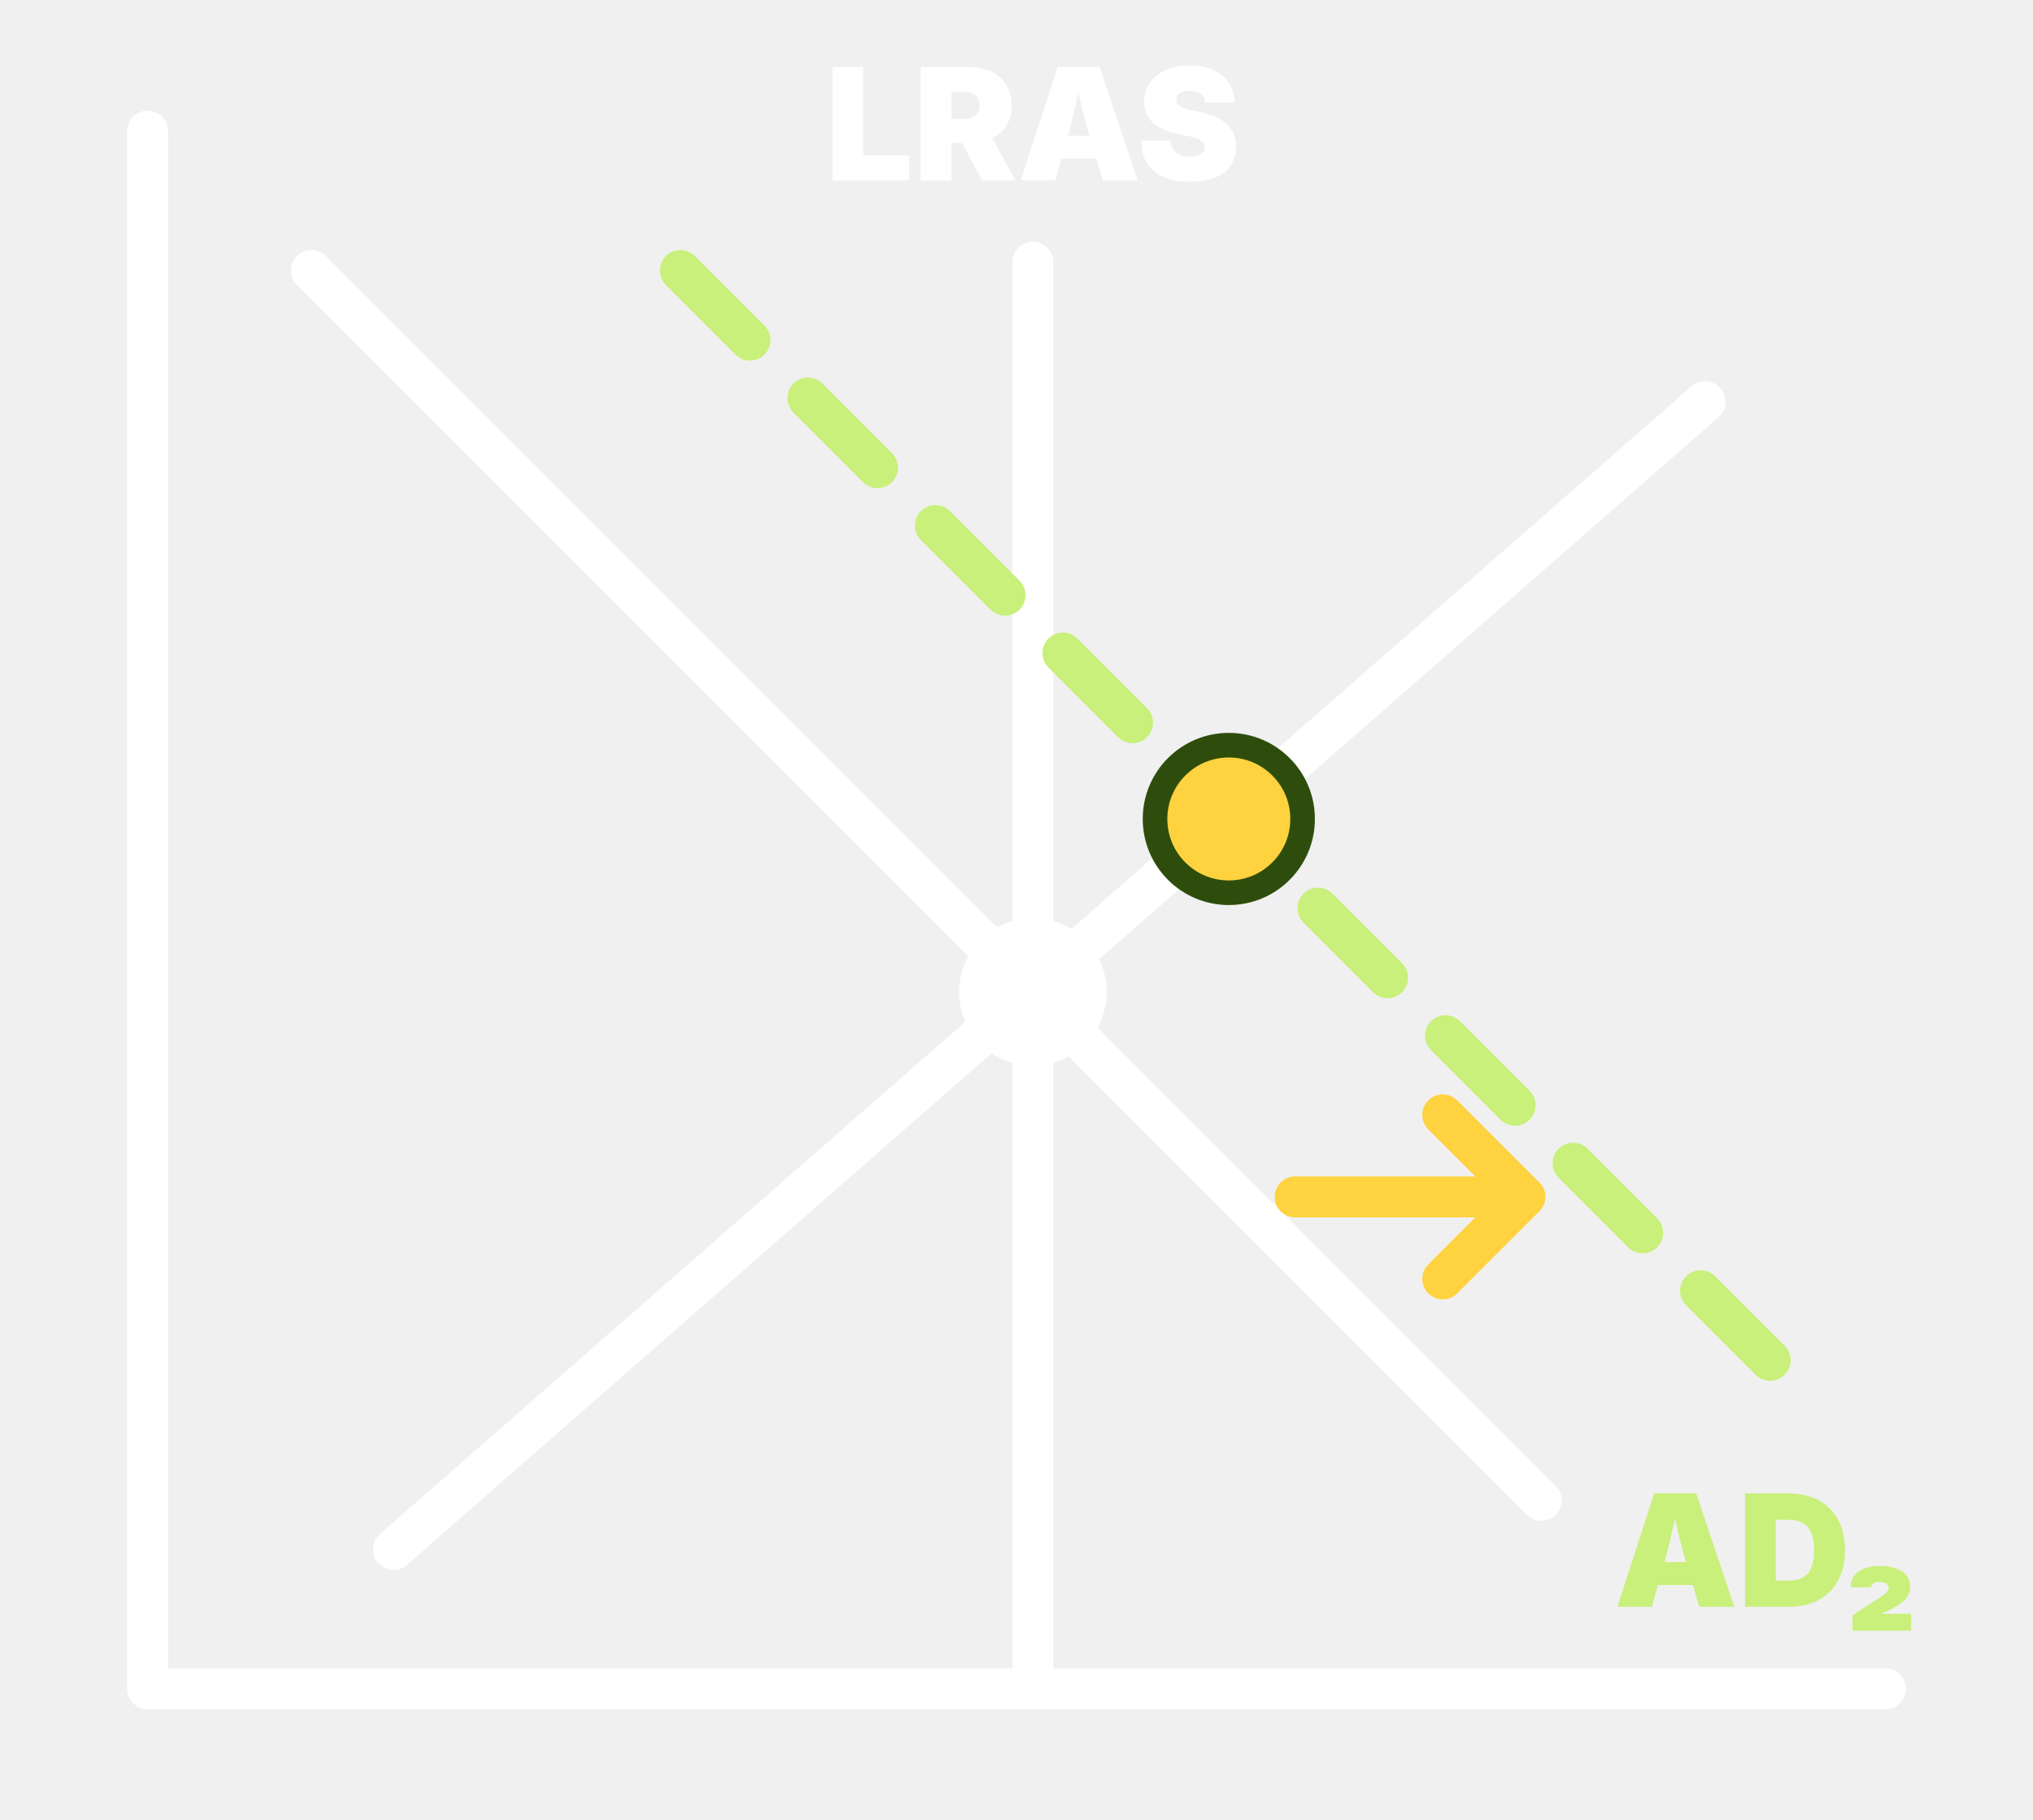
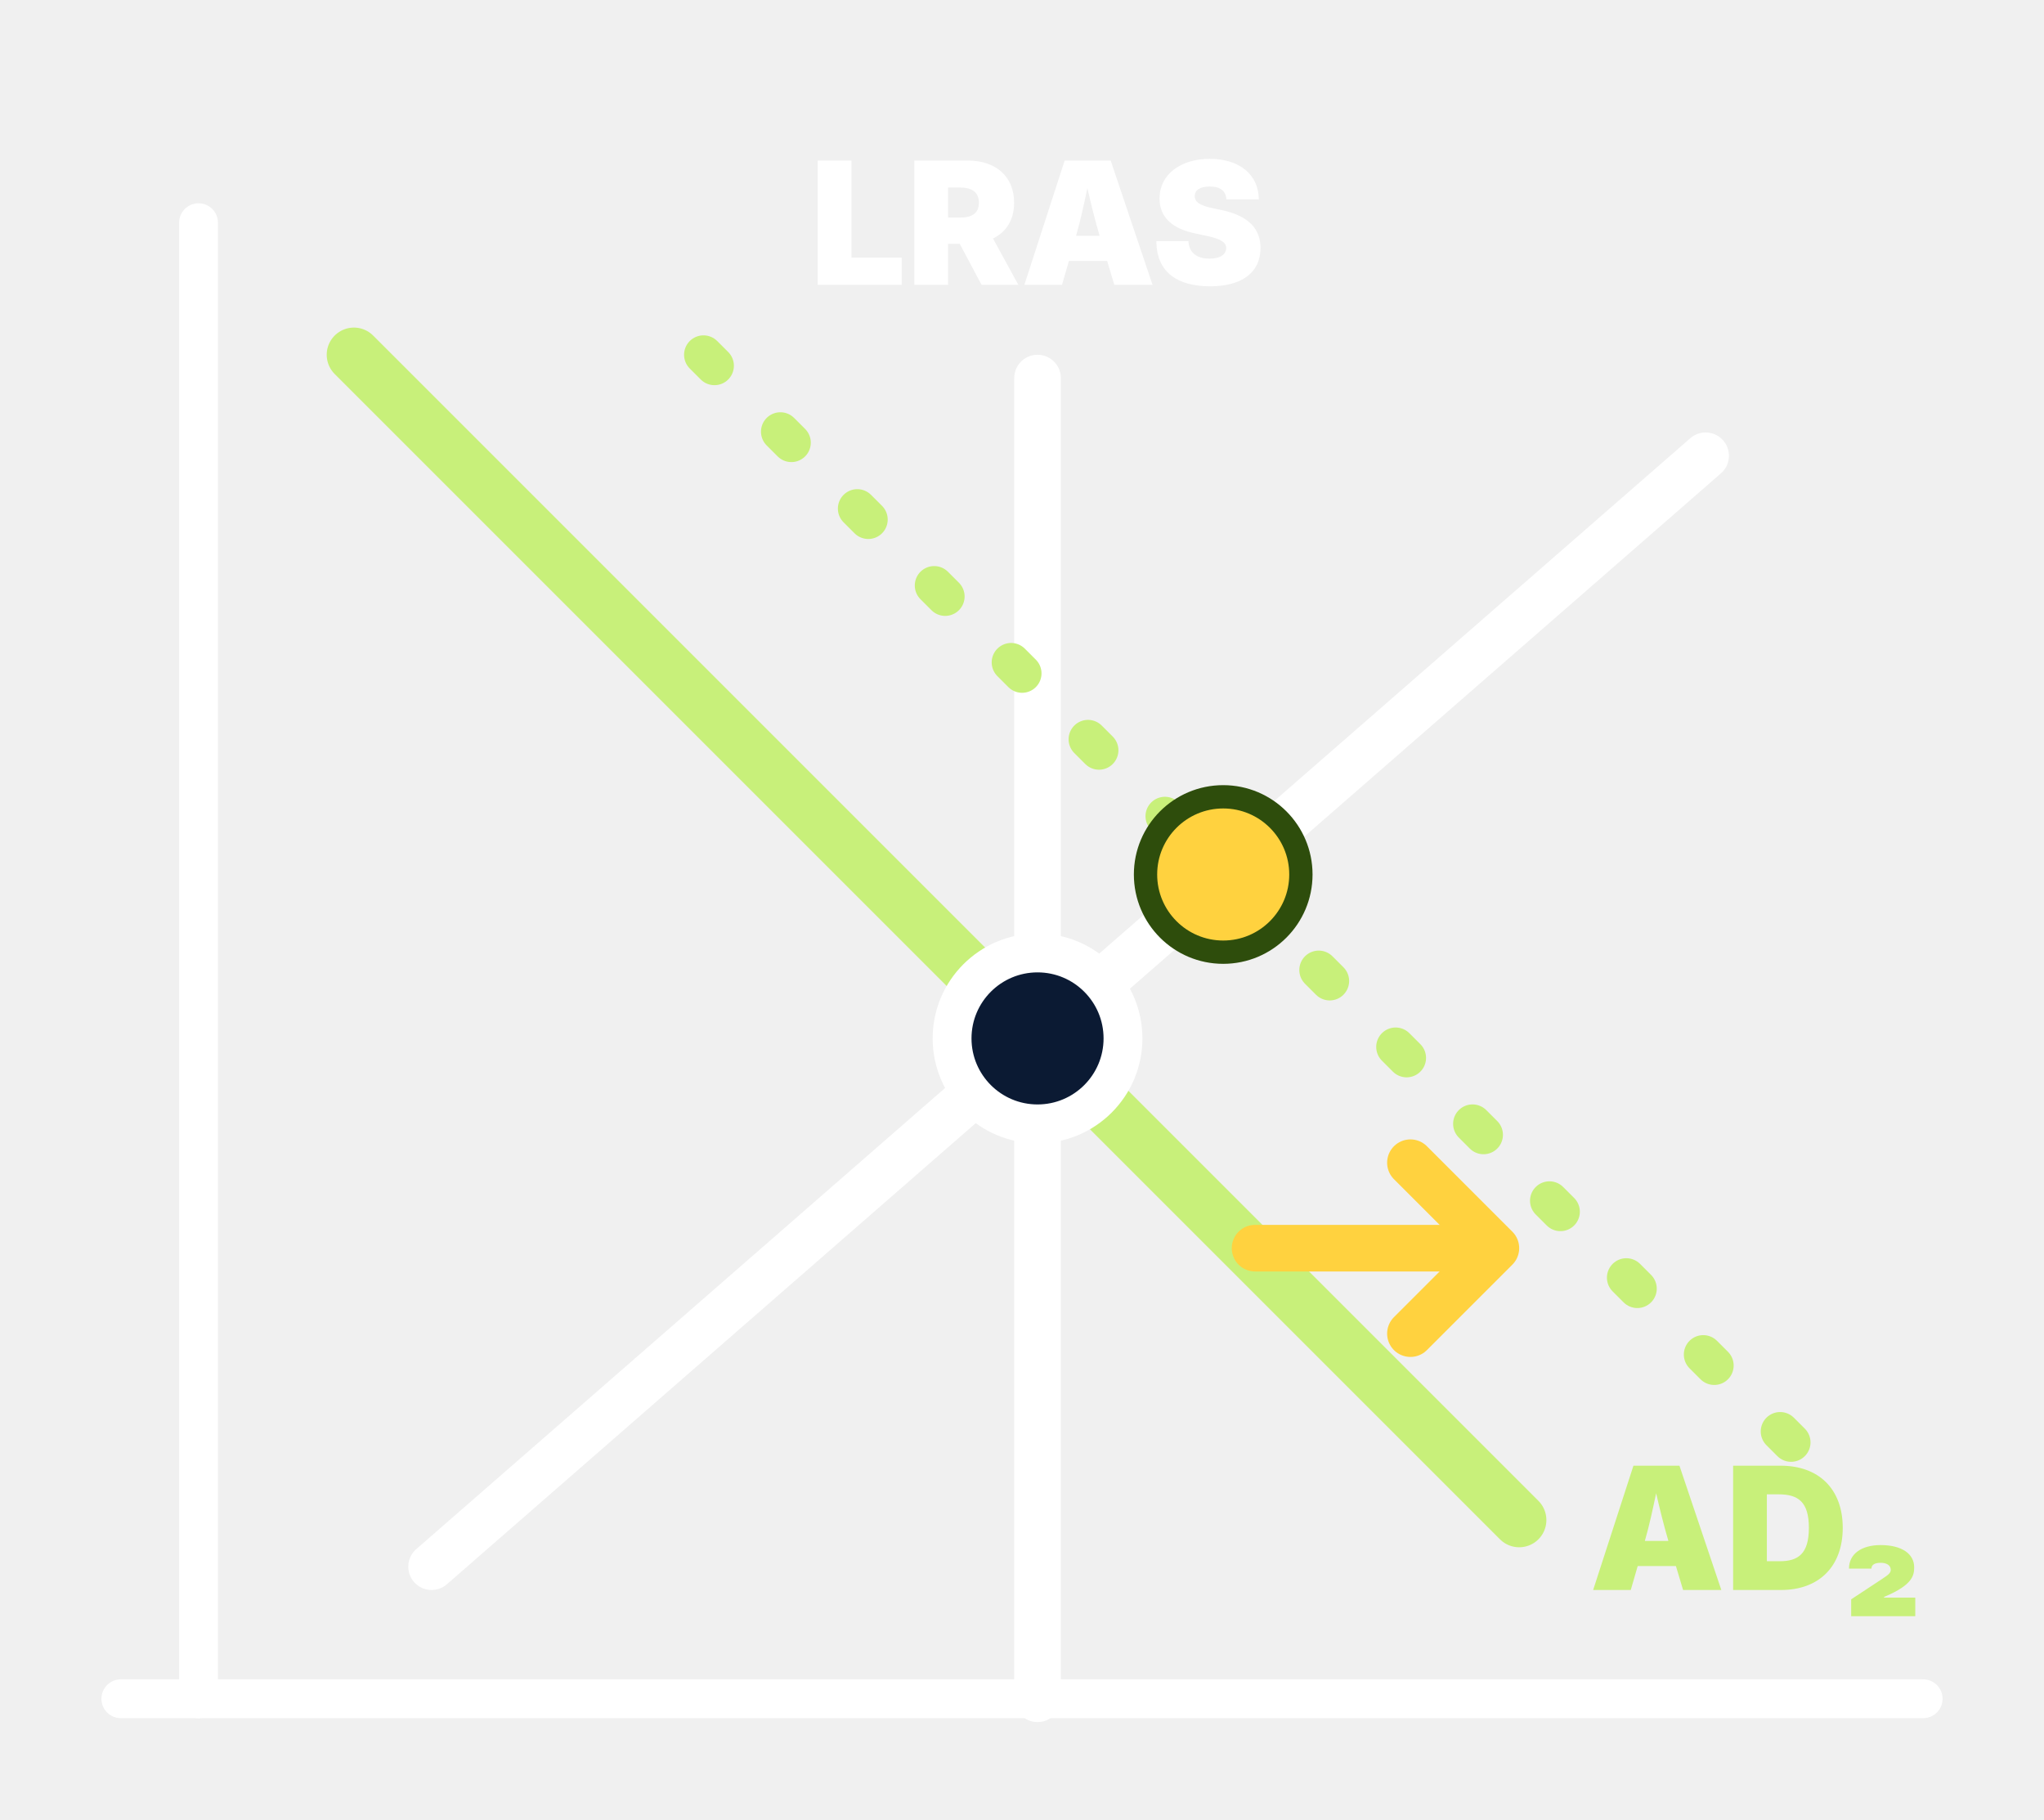
- <svg xmlns="http://www.w3.org/2000/svg" viewBox="390 52 248 222">
-   <g transform="translate(398 48) scale(1)">
-     <g stroke="#fff" stroke-width="5" stroke-linecap="round" stroke-linejoin="round" fill="none">
-       <path d="M10 20 V210 H222" />
-       <path d="M118 36 V210" />
-       <path d="M40 193 L200 53" />
-       <path d="M30 37 L180 187" />
+ <svg xmlns="http://www.w3.org/2000/svg" viewBox="350 50.2 236.8 210.8">
+   <g transform="translate(364 58) scale(0.9)">
+     <g stroke="#fff" stroke-width="5" stroke-linecap="round" fill="none">
+       <path d="M10 20 V210" />
+       <path d="M0 210 H232" />
    </g>
-     <path d="M75 37 L215 177" fill="none" stroke="#C8F07A" stroke-width="5" stroke-linecap="round" stroke-dasharray="12 10" />
-     <g fill="none" stroke="#FFD23F" stroke-width="5" stroke-linecap="round" stroke-linejoin="round">
-       <path d="M150 150 h28" />
-       <path d="M168 140 l10 10 -10 10" />
+     <path d="M118 40 V210" stroke="#fff" stroke-width="6" stroke-linecap="round" />
+     <path d="M40 193 L204 50" fill="none" stroke="#fff" stroke-width="6" stroke-linecap="round" />
+     <path d="M30 37 L180 187" fill="none" stroke="#C8F07A" stroke-width="7" stroke-linecap="round" />
+     <path d="M75 37 L215 177" fill="none" stroke="#C8F07A" stroke-width="5" stroke-linecap="round" stroke-dasharray="2 12" />
+     <g fill="none" stroke="#FFD23F" stroke-width="6" stroke-linecap="round" stroke-linejoin="round">
+       <path d="M146 152 h30" />
+       <path d="M166 141 l11 11 -11 11" />
    </g>
-     <text x="118" y="26" text-anchor="middle" font-family="Inter,Arial" font-weight="900" font-size="19" fill="#fff">LRAS</text>
-     <text x="226" y="200" text-anchor="end" font-family="Inter,Arial" font-weight="900" font-size="19" fill="#C8F07A">AD₂</text>
-     <circle cx="118" cy="125" r="9" fill="#fff" />
-     <circle cx="141.9" cy="103.9" r="9" fill="#FFD23F" stroke="#2E4D0C" stroke-width="3" />
+     <text x="118" y="28" text-anchor="middle" font-family="Inter,Arial" font-weight="900" font-size="22" fill="#fff">LRAS</text>
+     <text x="232" y="196" text-anchor="end" font-family="Inter,Arial" font-weight="900" font-size="22" fill="#C8F07A">AD₂</text>
+     <g stroke="#fff" stroke-width="5">
+       <circle cx="118" cy="125" r="11" fill="#0B1A33" />
+     </g>
+     <circle cx="141.9" cy="103.9" r="10" fill="#FFD23F" stroke="#2E4D0C" stroke-width="3" />
  </g>
</svg>
